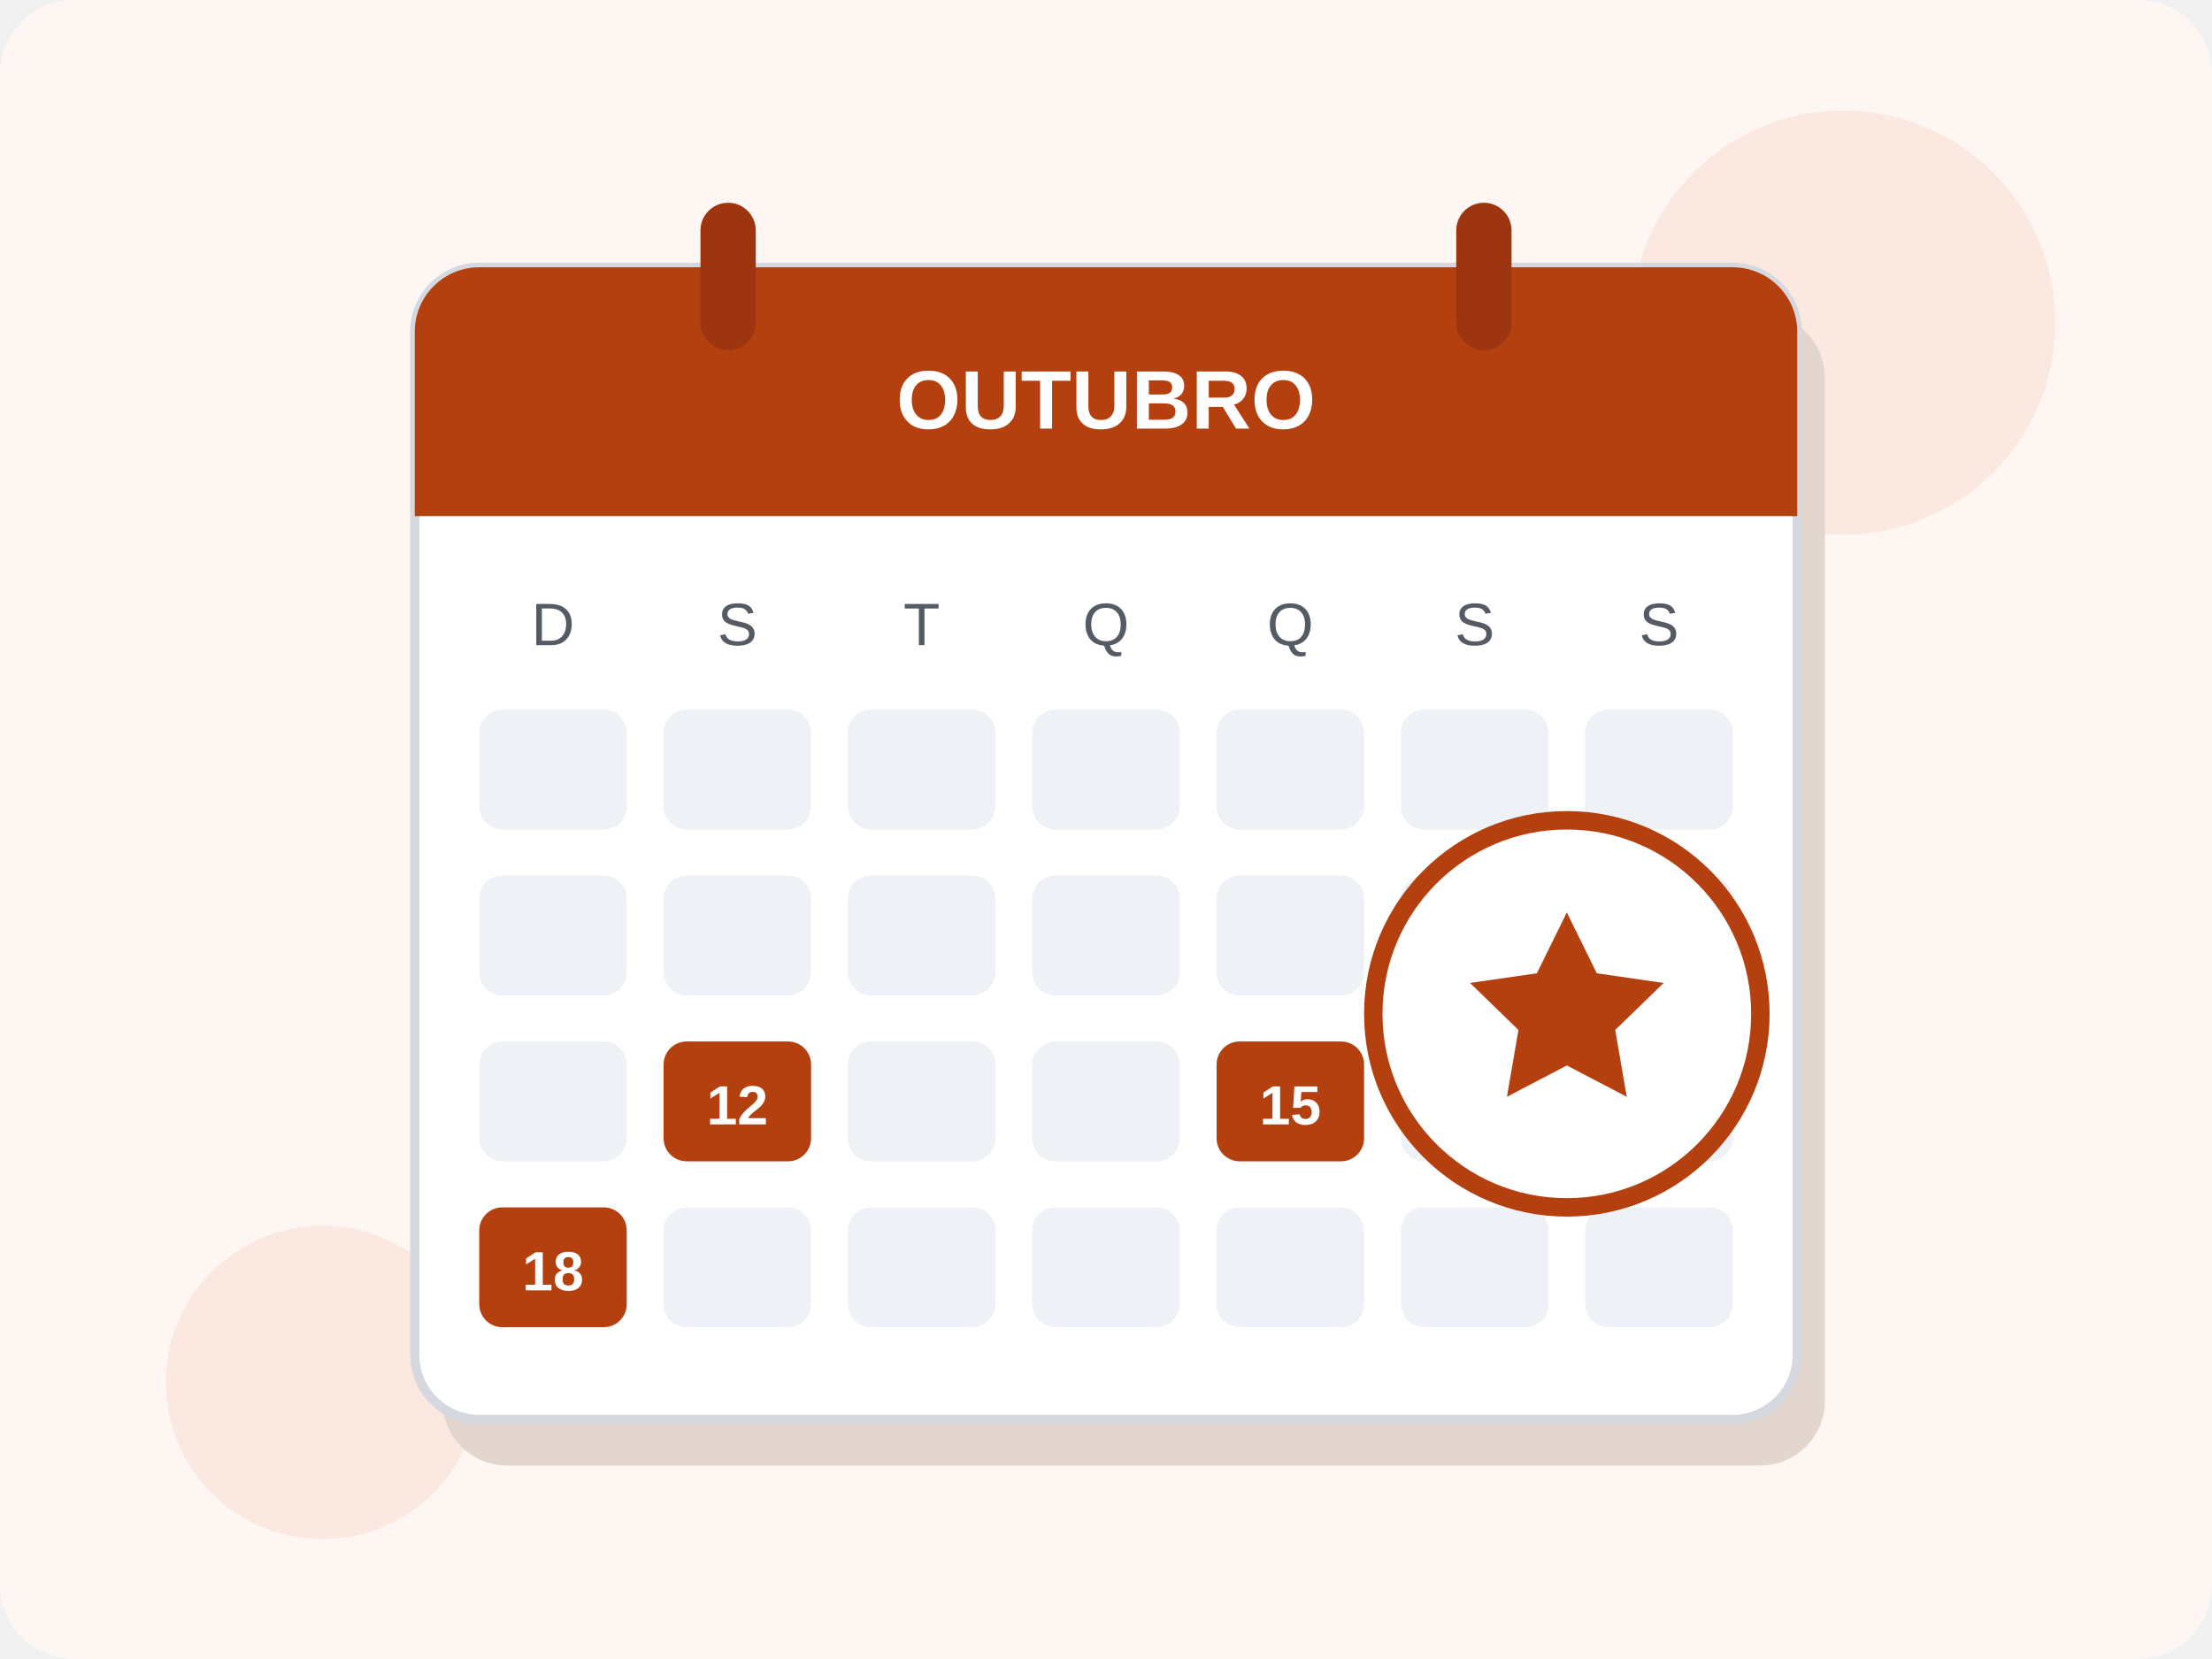
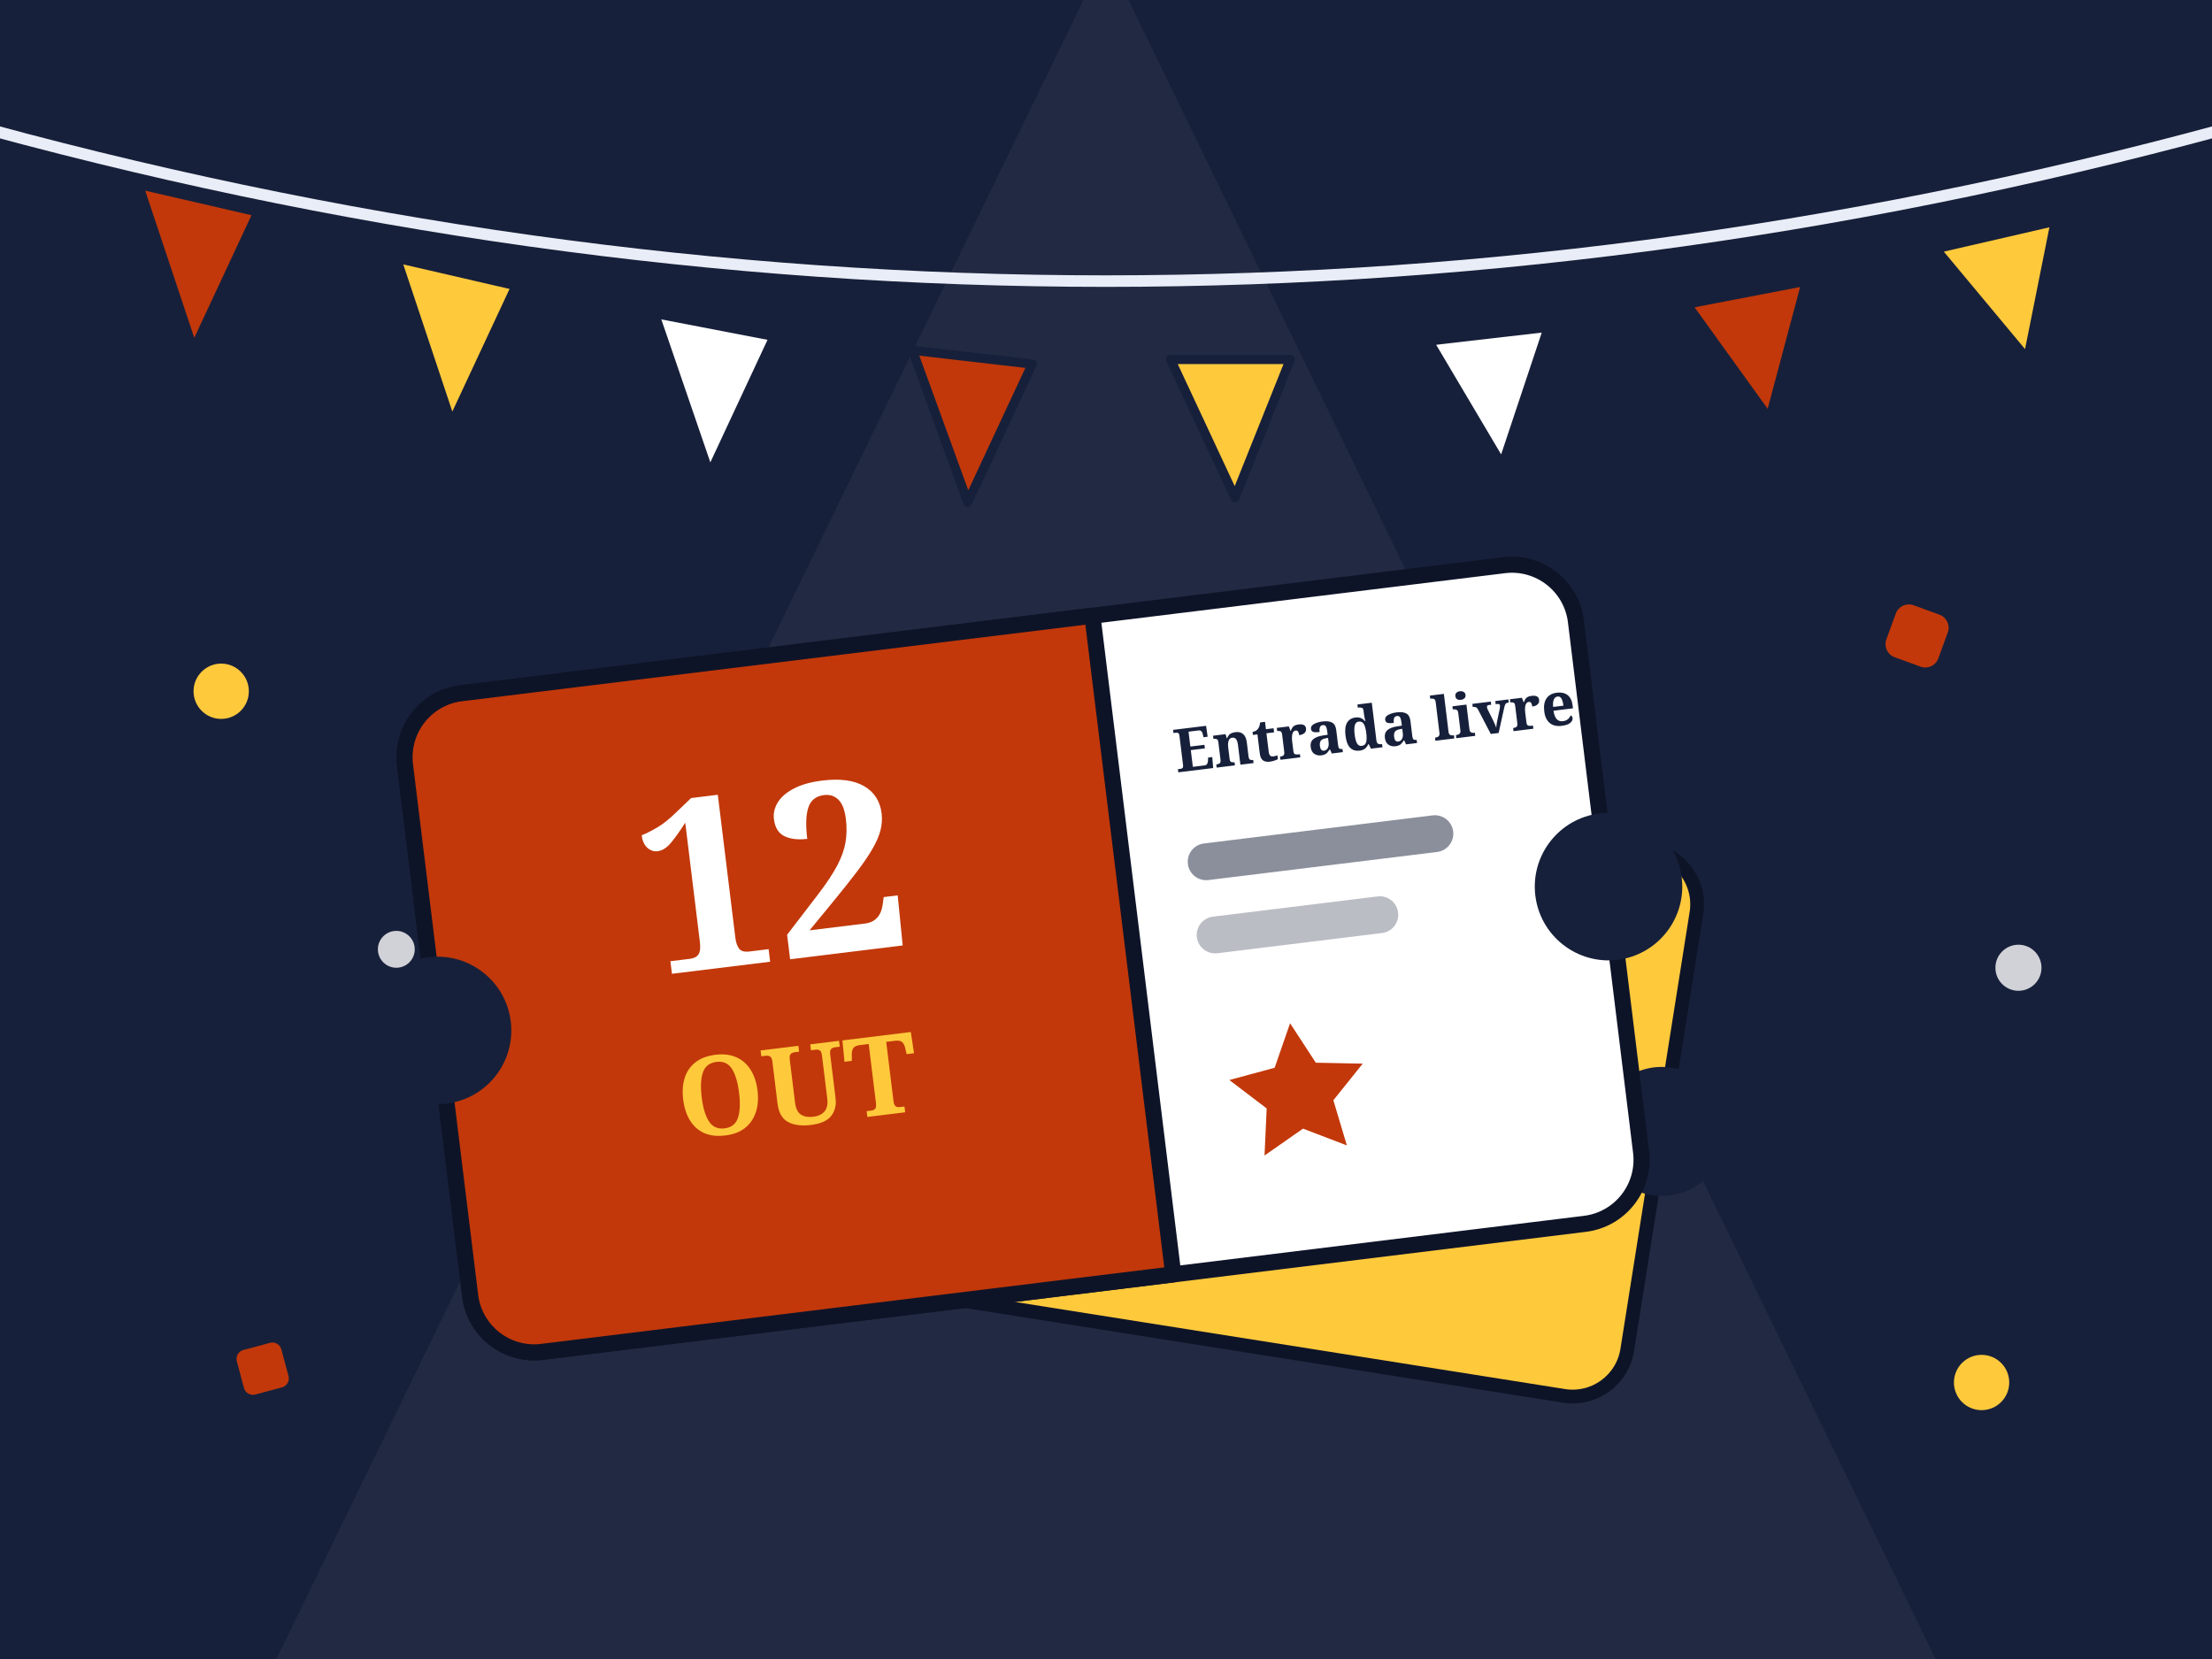
<svg xmlns="http://www.w3.org/2000/svg" viewBox="0 0 480 360" width="480" height="360" role="img" aria-labelledby="titulo-ilustracao">
-   <rect width="480" height="360" rx="16" fill="#fdf6f2" />
-   <circle cx="400" cy="70" r="46" fill="#fbe9e1" />
-   <circle cx="70" cy="300" r="34" fill="#fbe9e1" />
-   <g transform="translate(90 58)">
-     <rect x="6" y="10" width="300" height="250" rx="14" fill="#e3d6cf" />
-     <rect width="300" height="250" rx="14" fill="#ffffff" stroke="#d5d9df" stroke-width="2" />
-     <path d="M14 0h272a14 14 0 0 1 14 14v40H0V14A14 14 0 0 1 14 0z" fill="#b5400f" />
-     <rect x="62" y="-14" width="12" height="32" rx="6" fill="#9c3510" />
-     <rect x="226" y="-14" width="12" height="32" rx="6" fill="#9c3510" />
-     <text x="150" y="35" text-anchor="middle" font-family="Segoe UI, Arial, sans-serif" font-size="18" font-weight="700" fill="#ffffff">OUTUBRO</text>
-     <g font-family="Segoe UI, Arial, sans-serif" font-size="13" fill="#545b64" text-anchor="middle">
-       <text x="30" y="82">D</text>
-       <text x="70" y="82">S</text>
-       <text x="110" y="82">T</text>
-       <text x="150" y="82">Q</text>
-       <text x="190" y="82">Q</text>
-       <text x="230" y="82">S</text>
-       <text x="270" y="82">S</text>
-     </g>
-     <g fill="#eef1f5">
-       <rect x="14" y="96" width="32" height="26" rx="5" />
-       <rect x="54" y="96" width="32" height="26" rx="5" />
-       <rect x="94" y="96" width="32" height="26" rx="5" />
-       <rect x="134" y="96" width="32" height="26" rx="5" />
-       <rect x="174" y="96" width="32" height="26" rx="5" />
-       <rect x="214" y="96" width="32" height="26" rx="5" />
-       <rect x="254" y="96" width="32" height="26" rx="5" />
-       <rect x="14" y="132" width="32" height="26" rx="5" />
-       <rect x="54" y="132" width="32" height="26" rx="5" />
-       <rect x="94" y="132" width="32" height="26" rx="5" />
-       <rect x="134" y="132" width="32" height="26" rx="5" />
-       <rect x="174" y="132" width="32" height="26" rx="5" />
-       <rect x="214" y="132" width="32" height="26" rx="5" />
-       <rect x="254" y="132" width="32" height="26" rx="5" />
-       <rect x="14" y="168" width="32" height="26" rx="5" />
-       <rect x="54" y="168" width="32" height="26" rx="5" />
-       <rect x="94" y="168" width="32" height="26" rx="5" />
-       <rect x="134" y="168" width="32" height="26" rx="5" />
-       <rect x="174" y="168" width="32" height="26" rx="5" />
-       <rect x="214" y="168" width="32" height="26" rx="5" />
-       <rect x="254" y="168" width="32" height="26" rx="5" />
-       <rect x="14" y="204" width="32" height="26" rx="5" />
-       <rect x="54" y="204" width="32" height="26" rx="5" />
-       <rect x="94" y="204" width="32" height="26" rx="5" />
-       <rect x="134" y="204" width="32" height="26" rx="5" />
-       <rect x="174" y="204" width="32" height="26" rx="5" />
-       <rect x="214" y="204" width="32" height="26" rx="5" />
-       <rect x="254" y="204" width="32" height="26" rx="5" />
-     </g>
-     <rect x="54" y="168" width="32" height="26" rx="5" fill="#b5400f" />
-     <rect x="174" y="168" width="32" height="26" rx="5" fill="#b5400f" />
-     <rect x="14" y="204" width="32" height="26" rx="5" fill="#b5400f" />
-     <g font-family="Segoe UI, Arial, sans-serif" font-size="12" font-weight="700" fill="#ffffff" text-anchor="middle">
-       <text x="70" y="186">12</text>
-       <text x="190" y="186">15</text>
-       <text x="30" y="222">18</text>
-     </g>
+   <rect width="480" height="360" fill="#17203a" />
+   <path d="M240 -10 L420 360 H60 Z" fill="#ffffff" opacity="0.05" />
+   <path d="M-10 26 Q 240 96 490 26" fill="none" stroke="#e9edf7" stroke-width="2.5" />
+   <g stroke="#17203a" stroke-width="2" stroke-linejoin="round">
+     <path d="M30 40 l26 6 -14 30z" fill="#c2380a" />
+     <path d="M86 56 l26 6 -14 30z" fill="#ffc93c" />
+     <path d="M142 68 l26 5 -14 30z" fill="#ffffff" />
+     <path d="M198 76 l26 3 -14 30z" fill="#c2380a" />
+     <path d="M254 78 l26 0 -12 30z" fill="#ffc93c" />
+     <path d="M310 74 l26 -3 -10 30z" fill="#ffffff" />
+     <path d="M366 66 l26 -5 -8 30z" fill="#c2380a" />
+     <path d="M420 54 l26 -6 -6 30z" fill="#ffc93c" />
  </g>
-   <g transform="translate(340 220)">
-     <circle r="42" fill="#ffffff" stroke="#b5400f" stroke-width="4" />
-     <path d="M0 -22l6.5 13.2 14.5 2.1-10.5 10.2 2.5 14.5L0 11.2l-13 6.8 2.5-14.5L-21 -6.7l14.5-2.1z" fill="#b5400f" />
+   <g transform="translate(250 228) rotate(9)">
+     <rect x="-112" y="-60" width="224" height="120" rx="12" fill="#ffc93c" stroke="#0e1428" stroke-width="3" />
+     <circle cx="-112" cy="0" r="14" fill="#17203a" />
+     <circle cx="112" cy="0" r="14" fill="#17203a" />
+     <path d="M-72 -46v92" stroke="#0e1428" stroke-width="3" stroke-dasharray="3 9" stroke-linecap="round" />
+     <rect x="-44" y="-28" width="108" height="10" rx="5" fill="#0e1428" opacity="0.85" />
+     <rect x="-44" y="-6" width="76" height="10" rx="5" fill="#0e1428" opacity="0.55" />
+     <rect x="-44" y="16" width="92" height="10" rx="5" fill="#0e1428" opacity="0.55" />
+   </g>
+   <g transform="translate(222 208) rotate(-7)">
+     <rect x="-128" y="-72" width="256" height="144" rx="14" fill="#ffffff" stroke="#0e1428" stroke-width="3.5" />
+     <path d="M-114 -72h138v144h-138a14 14 0 0 1 -14 -14v-116a14 14 0 0 1 14 -14z" fill="#c2380a" stroke="#0e1428" stroke-width="3.5" stroke-linejoin="round" />
+     <circle cx="-128" cy="0" r="16" fill="#17203a" />
+     <circle cx="128" cy="0" r="16" fill="#17203a" />
+     <path d="M24 -58v116" stroke="#0e1428" stroke-width="3" stroke-dasharray="3 9" stroke-linecap="round" />
+     <text x="-52" y="-6" text-anchor="middle" font-family="Rockwell, 'Roboto Slab', Georgia, serif" font-size="52" font-weight="800" fill="#ffffff">12</text>
+     <text x="-52" y="30" text-anchor="middle" font-family="Rockwell, 'Roboto Slab', Georgia, serif" font-size="24" font-weight="800" fill="#ffc93c">OUT</text>
+     <text x="38" y="-36" font-family="Rockwell, 'Roboto Slab', Georgia, serif" font-size="13" font-weight="800" fill="#17203a">Entrada livre</text>
+     <rect x="38" y="-20" width="58" height="8" rx="4" fill="#17203a" opacity="0.5" />
+     <rect x="38" y="-4" width="44" height="8" rx="4" fill="#17203a" opacity="0.3" />
+     <path d="M62 30l5 10.2 11.2 1.6-8.1 7.9 1.9 11.2-10-5.3-10 5.3 1.9-11.2-8.1-7.9 11.2-1.6z" fill="#c2380a" transform="translate(0 -6) scale(.9)" />
+   </g>
+   <g>
+     <circle cx="48" cy="150" r="6" fill="#ffc93c" />
+     <circle cx="86" cy="206" r="4" fill="#ffffff" opacity="0.8" />
+     <rect x="410" y="132" width="12" height="12" rx="3" fill="#c2380a" transform="rotate(20 416 138)" />
+     <circle cx="438" cy="210" r="5" fill="#ffffff" opacity="0.8" />
+     <rect x="52" y="292" width="10" height="10" rx="2" fill="#c2380a" transform="rotate(-15 57 297)" />
+     <circle cx="430" cy="300" r="6" fill="#ffc93c" />
  </g>
</svg>
